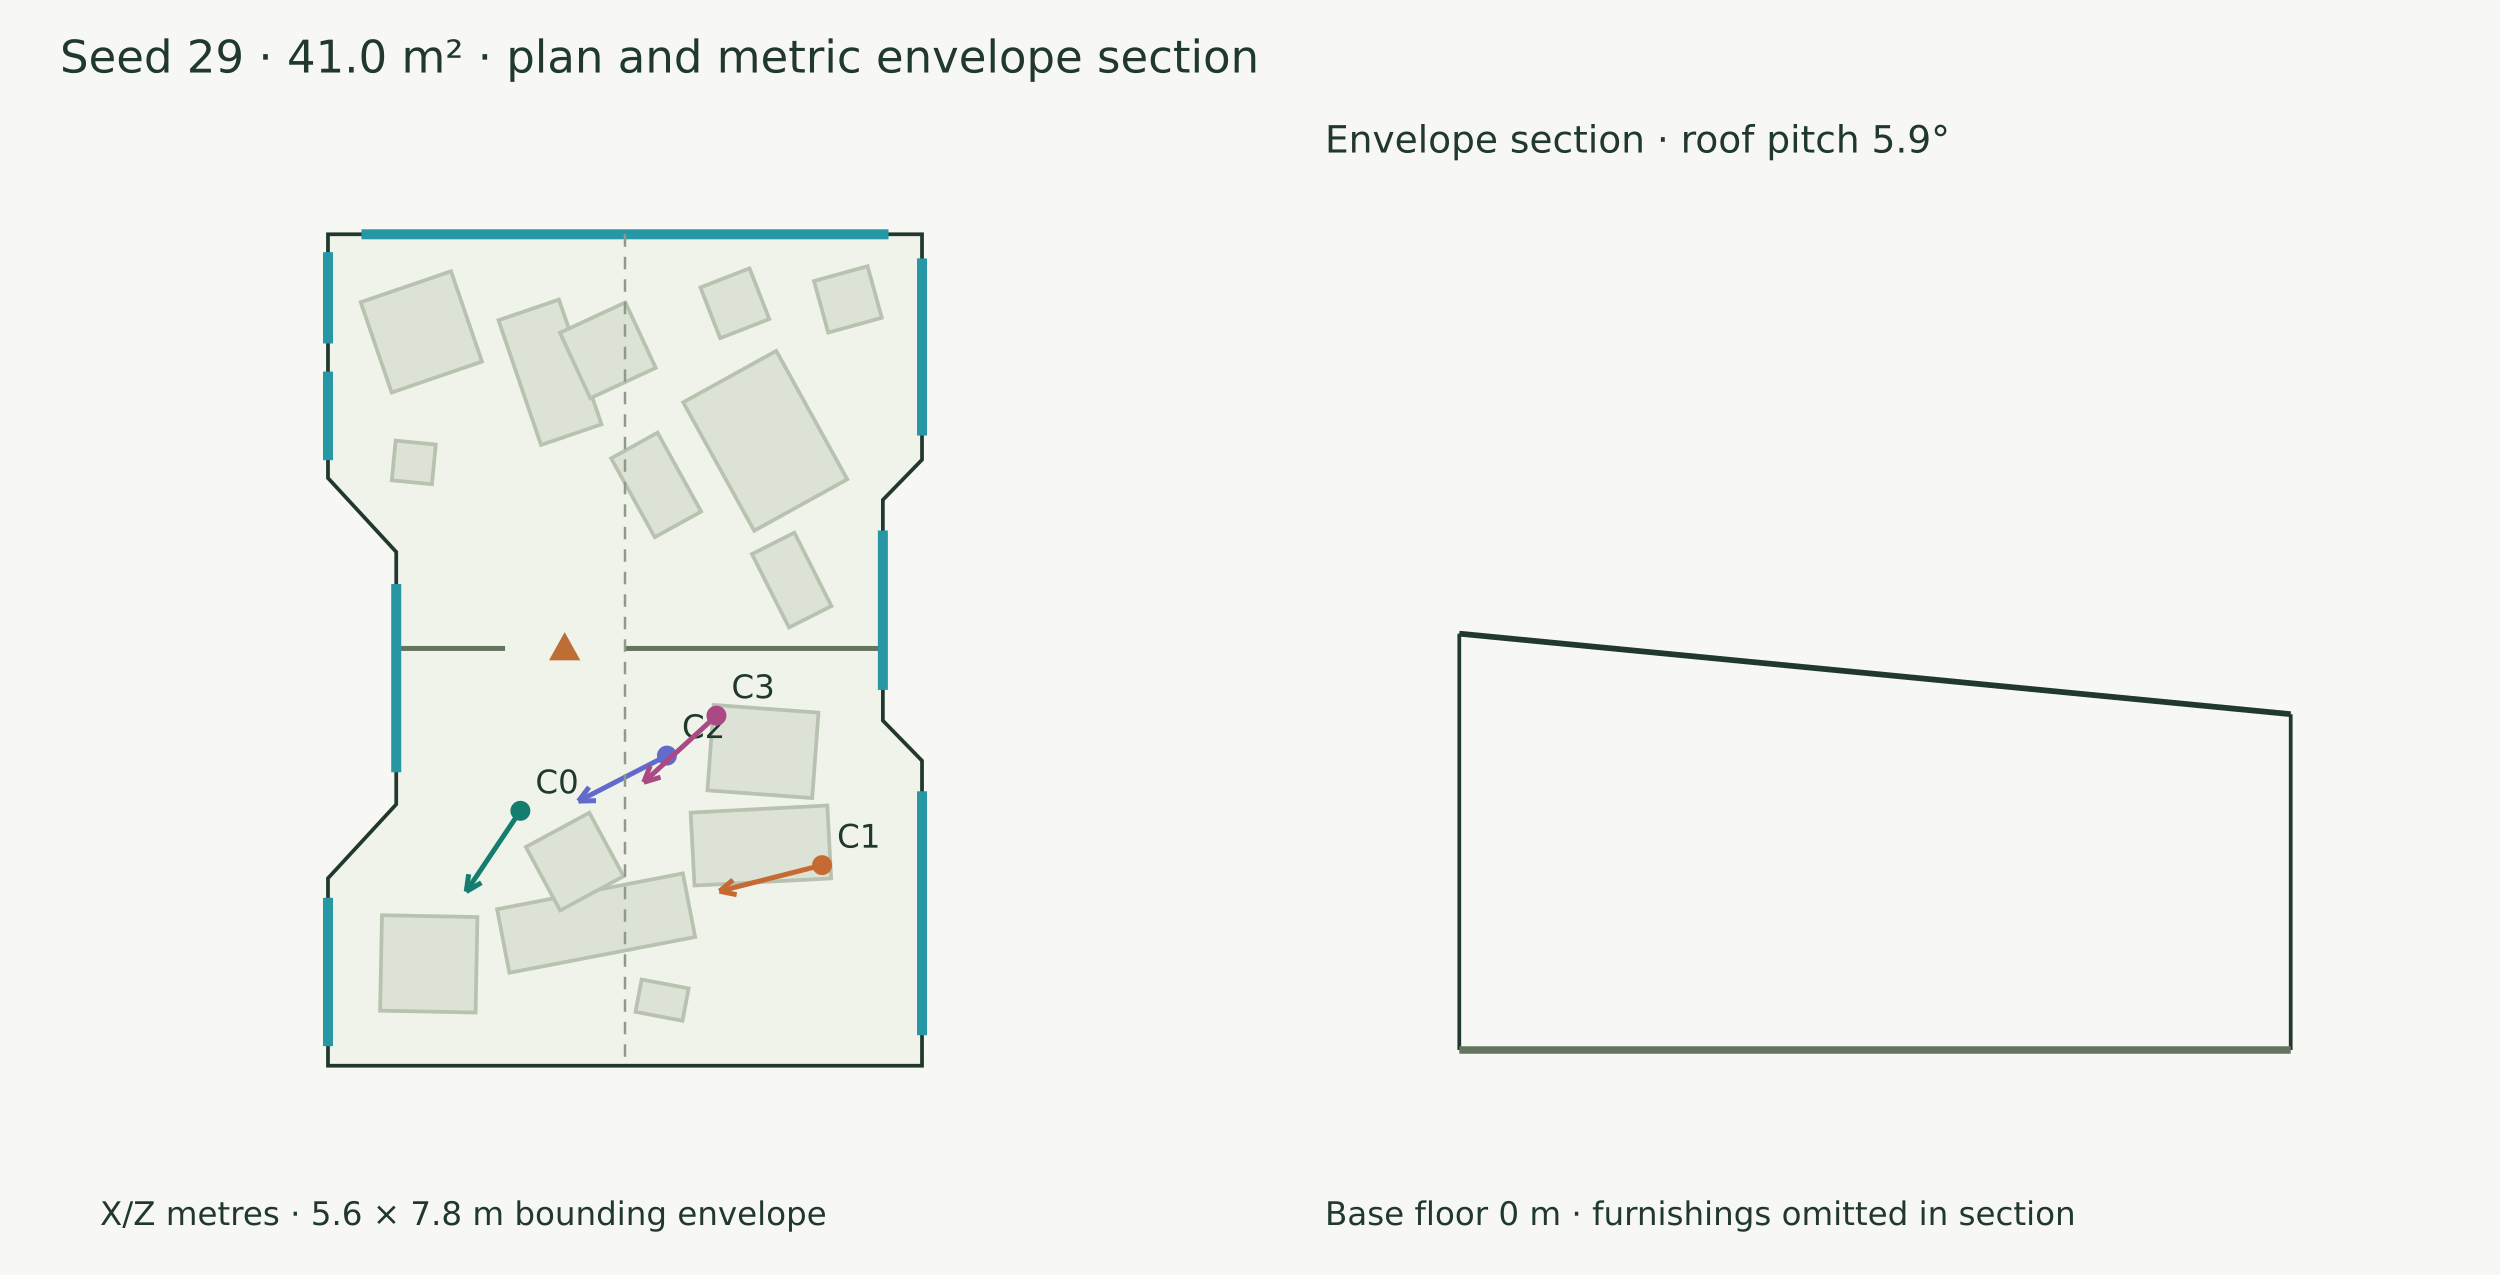
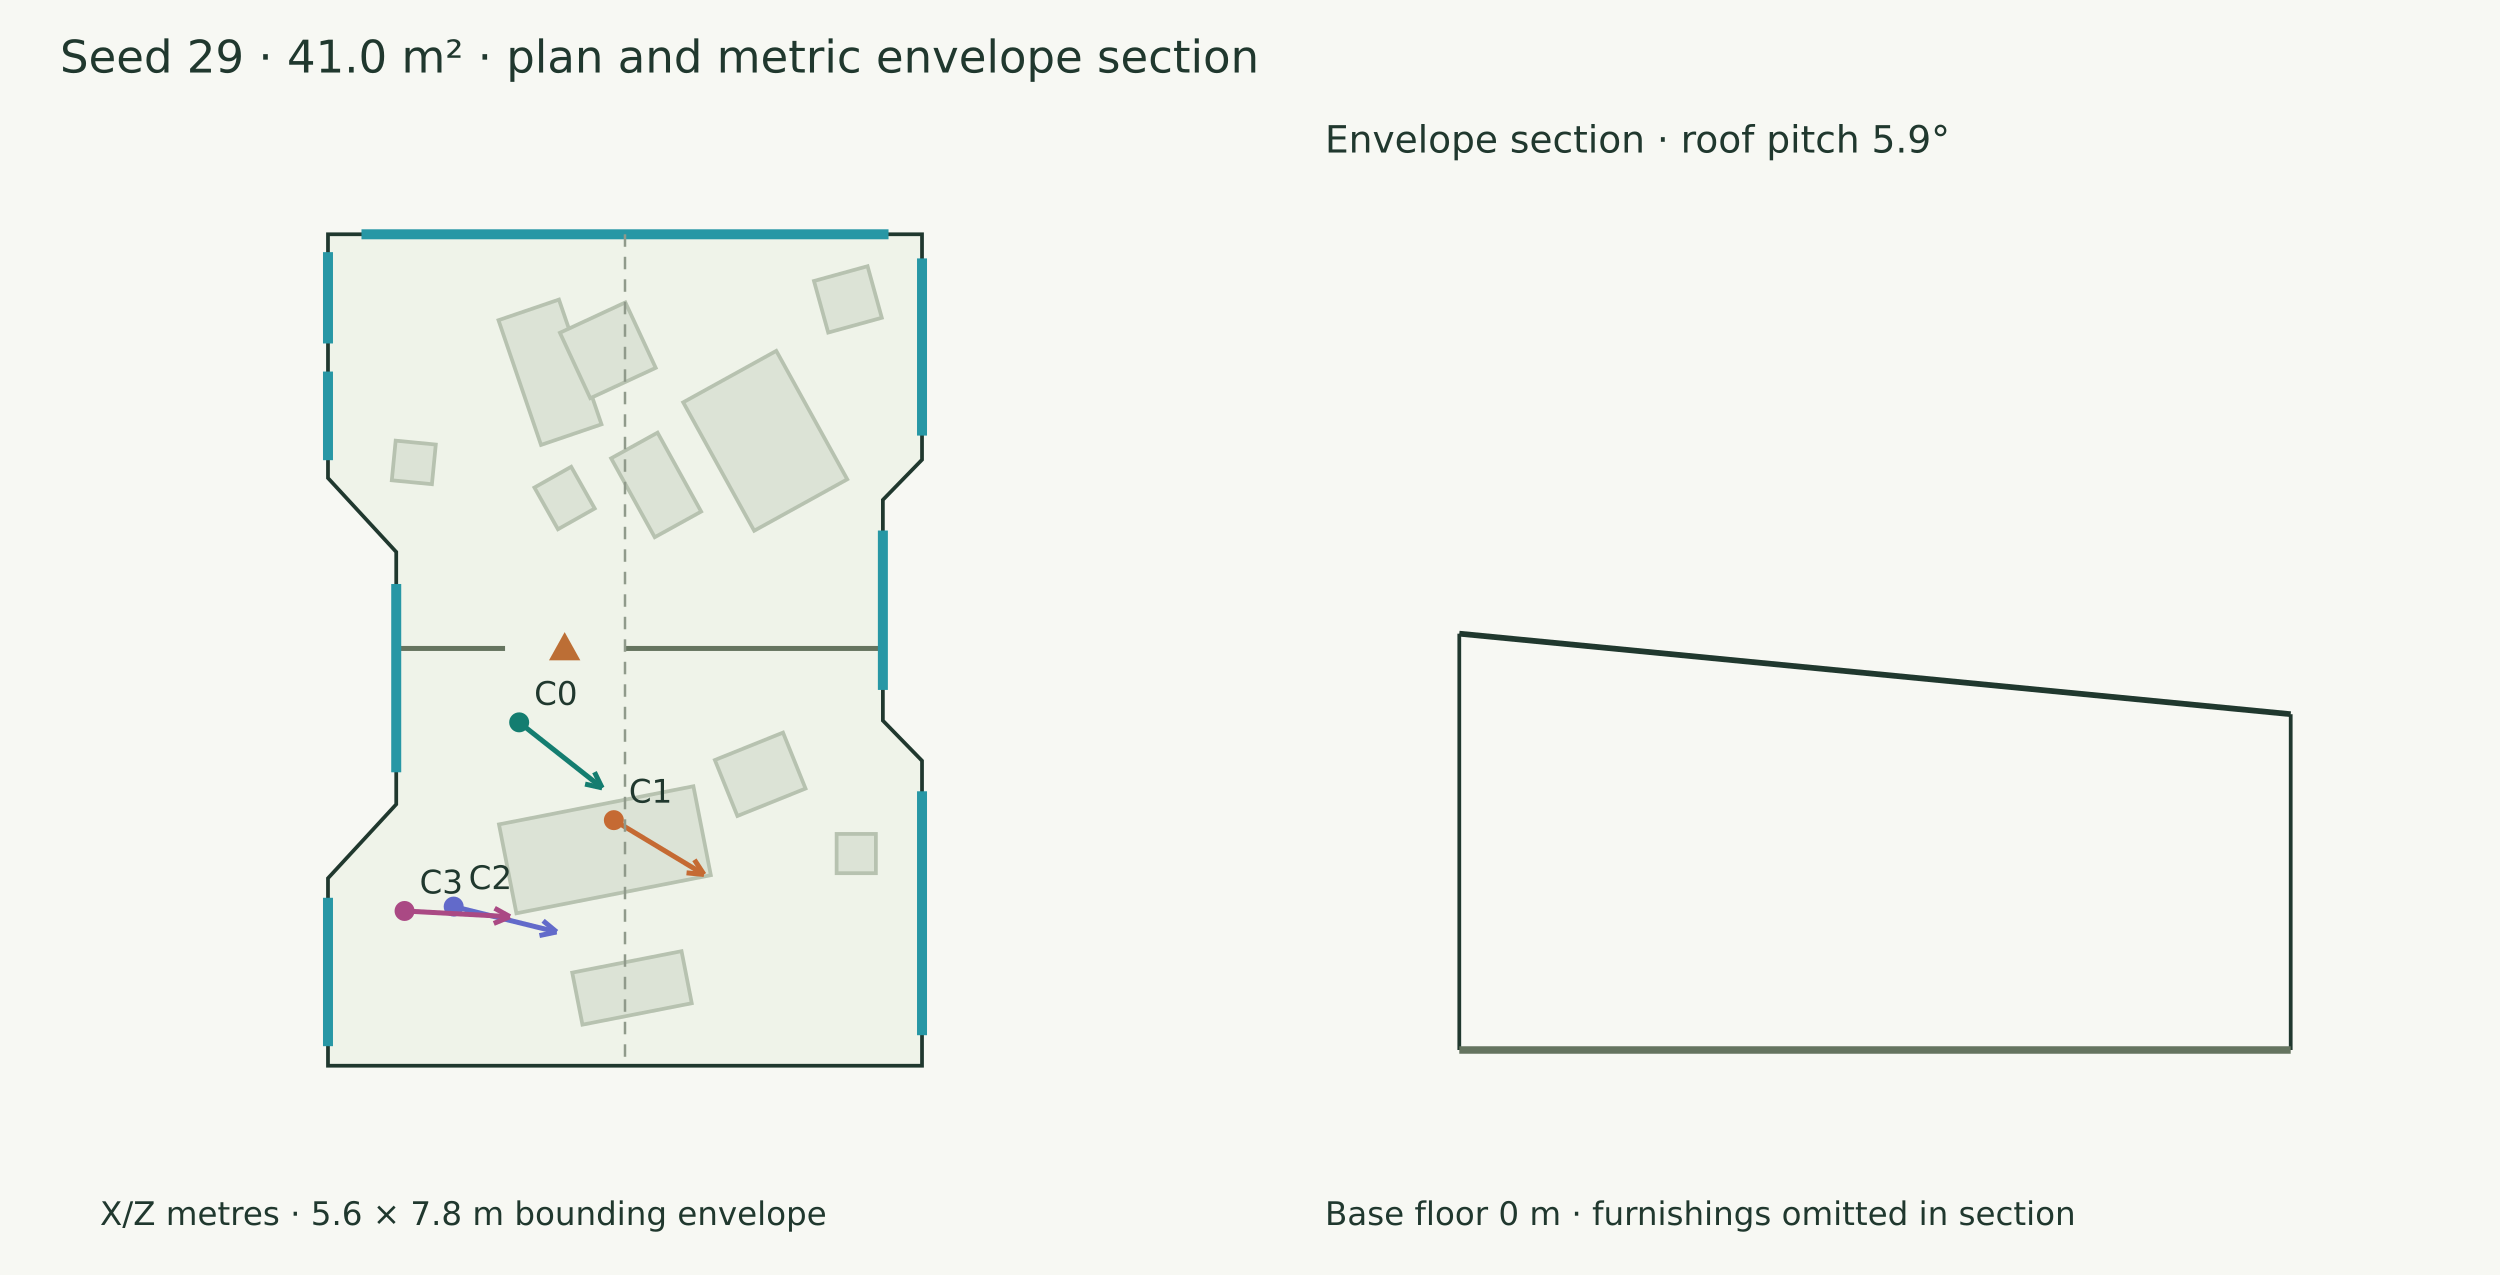
<svg xmlns="http://www.w3.org/2000/svg" width="1000" height="510" viewBox="0 0 1000 510">
  <rect width="100%" height="100%" fill="#f7f8f3" />
  <g font-family="DejaVu Sans" fill="#20382e">
    <text x="24.000" y="29.000" font-size="18">Seed 29 · 41.0 m² · plan and metric envelope section</text>
    <polygon points="131.194,93.715 368.806,93.715 368.806,183.881 353.148,199.951 353.148,288.236 368.806,304.306 368.806,426.285 131.194,426.285 131.194,351.298 158.490,321.723 158.490,220.790 131.194,191.215" fill="#eff3e9" stroke="#20382e" stroke-width="1.5" />
    <polygon points="216.410,177.972 199.396,128.080 223.582,119.832 240.596,169.725" fill="#dce3d6" stroke="#b7c2b0" stroke-width="1.5" />
    <polygon points="236.109,159.281 223.966,133.107 250.140,120.965 262.282,147.138" fill="#dce3d6" stroke="#b7c2b0" stroke-width="1.5" />
    <polygon points="301.668,212.297 273.278,160.925 310.510,140.349 338.900,191.721" fill="#dce3d6" stroke="#b7c2b0" stroke-width="1.5" />
    <polygon points="174.314,177.827 172.769,193.681 156.721,192.117 158.267,176.263" fill="#dce3d6" stroke="#b7c2b0" stroke-width="1.5" />
-     <polygon points="278.056,374.784 203.745,389.104 198.846,363.682 273.158,349.363" fill="#dce3d6" stroke="#b7c2b0" stroke-width="1.5" />
-     <polygon points="249.441,350.466 224.055,364.178 210.343,338.792 235.729,325.080" fill="#dce3d6" stroke="#b7c2b0" stroke-width="1.5" />
-     <polygon points="332.457,351.353 277.791,354.212 276.266,325.056 330.932,322.197" fill="#dce3d6" stroke="#b7c2b0" stroke-width="1.5" />
-     <polygon points="324.876,319.224 282.980,316.139 285.496,281.976 327.392,285.060" fill="#dce3d6" stroke="#b7c2b0" stroke-width="1.5" />
-     <polygon points="273.002,408.310 254.206,404.742 256.660,391.816 275.456,395.384" fill="#dce3d6" stroke="#b7c2b0" stroke-width="1.5" />
+     <polygon points="284.331,350.068 206.563,365.321 199.588,329.757 277.356,314.504" fill="#dce3d6" stroke="#b7c2b0" stroke-width="1.5" />
    <polygon points="261.893,214.888 244.448,183.322 263.016,173.060 280.461,204.626" fill="#dce3d6" stroke="#b7c2b0" stroke-width="1.5" />
-     <polygon points="192.783,144.629 156.655,157.002 144.283,120.874 180.411,108.501" fill="#dce3d6" stroke="#b7c2b0" stroke-width="1.5" />
-     <polygon points="190.223,405.012 152.042,404.270 152.784,366.090 190.964,366.832" fill="#dce3d6" stroke="#b7c2b0" stroke-width="1.5" />
-     <polygon points="288.068,135.270 280.163,114.982 299.806,107.328 307.712,127.616" fill="#dce3d6" stroke="#b7c2b0" stroke-width="1.5" />
-     <polygon points="315.608,250.989 300.774,221.638 317.747,213.060 332.581,242.411" fill="#dce3d6" stroke="#b7c2b0" stroke-width="1.5" />
+     <polygon points="276.698,401.290 232.979,409.865 228.896,389.047 272.615,380.472" fill="#dce3d6" stroke="#b7c2b0" stroke-width="1.5" />
+     <polygon points="334.649,333.574 350.349,333.574 350.349,349.273 334.649,349.273" fill="#dce3d6" stroke="#b7c2b0" stroke-width="1.5" />
+     <polygon points="322.213,315.412 294.956,326.387 285.944,304.007 313.202,293.032" fill="#dce3d6" stroke="#b7c2b0" stroke-width="1.5" />
+     <polygon points="223.180,211.700 213.761,195.011 228.475,186.707 237.894,203.396" fill="#dce3d6" stroke="#b7c2b0" stroke-width="1.5" />
    <polygon points="325.590,112.393 347.025,106.479 352.717,127.110 331.283,133.024" fill="#dce3d6" stroke="#b7c2b0" stroke-width="1.5" />
    <path d="M158.490,259.381 L202.022,259.381" stroke="#65745f" stroke-width="2" fill="none" />
    <path d="M249.707,259.381 L353.148,259.381" stroke="#65745f" stroke-width="2" fill="none" />
    <polygon points="225.864,254.381 220.864,263.381 230.864,263.381" fill="#bc6e35" stroke="#bc6e35" stroke-width="1.5" />
    <path d="M144.594,93.715 L355.406,93.715" stroke="#2797a5" stroke-width="4" fill="none" />
    <path d="M368.806,103.359 L368.806,174.238" stroke="#2797a5" stroke-width="4" fill="none" />
    <path d="M353.148,212.214 L353.148,275.974" stroke="#2797a5" stroke-width="4" fill="none" />
    <path d="M368.806,316.511 L368.806,414.080" stroke="#2797a5" stroke-width="4" fill="none" />
    <path d="M131.194,418.471 L131.194,359.112" stroke="#2797a5" stroke-width="4" fill="none" />
    <path d="M158.490,308.916 L158.490,233.597" stroke="#2797a5" stroke-width="4" fill="none" />
    <path d="M131.194,184.073 L131.194,148.620" stroke="#2797a5" stroke-width="4" fill="none" />
    <path d="M131.194,137.388 L131.194,100.857" stroke="#2797a5" stroke-width="4" fill="none" />
-     <path d="M208.155,324.322 L186.493,356.622" stroke="#147d70" stroke-width="2" fill="none" />
-     <path d="M186.493,356.622 L187.475,349.691" stroke="#147d70" stroke-width="2" fill="none" />
-     <path d="M186.493,356.622 L192.532,353.083" stroke="#147d70" stroke-width="2" fill="none" />
-     <circle cx="208.155" cy="324.322" r="4" fill="#147d70" />
-     <text x="214.155" y="317.322" font-size="13">C0</text>
-     <path d="M328.831,346.055 L287.808,356.484" stroke="#c56a33" stroke-width="2" fill="none" />
-     <path d="M287.808,356.484 L293.166,351.980" stroke="#c56a33" stroke-width="2" fill="none" />
-     <path d="M287.808,356.484 L294.667,357.882" stroke="#c56a33" stroke-width="2" fill="none" />
-     <circle cx="328.831" cy="346.055" r="4" fill="#c56a33" />
-     <text x="334.831" y="339.055" font-size="13">C1</text>
-     <path d="M266.779,302.234 L231.394,320.437" stroke="#626aca" stroke-width="2" fill="none" />
-     <path d="M231.394,320.437 L235.606,314.847" stroke="#626aca" stroke-width="2" fill="none" />
-     <path d="M231.394,320.437 L238.391,320.262" stroke="#626aca" stroke-width="2" fill="none" />
-     <circle cx="266.779" cy="302.234" r="4" fill="#626aca" />
-     <text x="272.779" y="295.234" font-size="13">C2</text>
-     <path d="M286.572,286.258 L257.503,312.892" stroke="#aa4984" stroke-width="2" fill="none" />
-     <path d="M257.503,312.892 L260.093,306.389" stroke="#aa4984" stroke-width="2" fill="none" />
-     <path d="M257.503,312.892 L264.207,310.879" stroke="#aa4984" stroke-width="2" fill="none" />
-     <circle cx="286.572" cy="286.258" r="4" fill="#aa4984" />
-     <text x="292.572" y="279.258" font-size="13">C3</text>
+     <path d="M207.668,288.941 L240.859,315.154" stroke="#147d70" stroke-width="2" fill="none" />
+     <path d="M240.859,315.154 L234.026,313.637" stroke="#147d70" stroke-width="2" fill="none" />
+     <path d="M240.859,315.154 L237.800,308.858" stroke="#147d70" stroke-width="2" fill="none" />
+     <circle cx="207.668" cy="288.941" r="4" fill="#147d70" />
+     <text x="213.668" y="281.941" font-size="13">C0</text>
+     <path d="M245.541,328.060 L281.587,349.779" stroke="#c56a33" stroke-width="2" fill="none" />
+     <path d="M281.587,349.779 L274.617,349.134" stroke="#c56a33" stroke-width="2" fill="none" />
+     <path d="M281.587,349.779 L277.759,343.918" stroke="#c56a33" stroke-width="2" fill="none" />
+     <circle cx="245.541" cy="328.06" r="4" fill="#c56a33" />
+     <text x="251.541" y="321.060" font-size="13">C1</text>
+     <path d="M181.473,362.630 L222.633,372.776" stroke="#626aca" stroke-width="2" fill="none" />
+     <path d="M222.633,372.776 L215.785,374.224" stroke="#626aca" stroke-width="2" fill="none" />
+     <path d="M222.633,372.776 L217.242,368.311" stroke="#626aca" stroke-width="2" fill="none" />
+     <circle cx="181.473" cy="362.63" r="4" fill="#626aca" />
+     <text x="187.473" y="355.630" font-size="13">C2</text>
+     <path d="M161.823,364.386 L203.975,366.677" stroke="#aa4984" stroke-width="2" fill="none" />
+     <path d="M203.975,366.677 L197.516,369.375" stroke="#aa4984" stroke-width="2" fill="none" />
+     <path d="M203.975,366.677 L197.847,363.295" stroke="#aa4984" stroke-width="2" fill="none" />
+     <circle cx="161.823" cy="364.386" r="4" fill="#aa4984" />
+     <text x="167.823" y="357.386" font-size="13">C3</text>
    <text x="40.000" y="490.000" font-size="13">X/Z metres · 5.6 × 7.8 m bounding envelope</text>
    <path d="M250.000,93.715 L250.000,426.285" stroke="#909a8b" stroke-width="1" stroke-dasharray="5 4" fill="none" />
    <path d="M583.715,253.471 L916.285,285.679" stroke="#20382e" stroke-width="2.3" fill="none" />
    <path d="M583.715,420.000 L583.715,253.471" stroke="#20382e" stroke-width="1.5" fill="none" />
    <path d="M916.285,420.000 L916.285,285.679" stroke="#20382e" stroke-width="1.5" fill="none" />
    <path d="M583.715,420.000 L916.285,420.000" stroke="#65745f" stroke-width="3" fill="none" />
    <path d="M583.715,420.000 L583.715,420.000" stroke="#8d9a85" stroke-width="1" fill="none" />
    <path d="M916.285,420.000 L916.285,420.000" stroke="#8d9a85" stroke-width="1" fill="none" />
    <text x="530.000" y="61.000" font-size="15">Envelope section · roof pitch 5.9°</text>
    <text x="530.000" y="490.000" font-size="13">Base floor 0 m · furnishings omitted in section</text>
  </g>
</svg>
